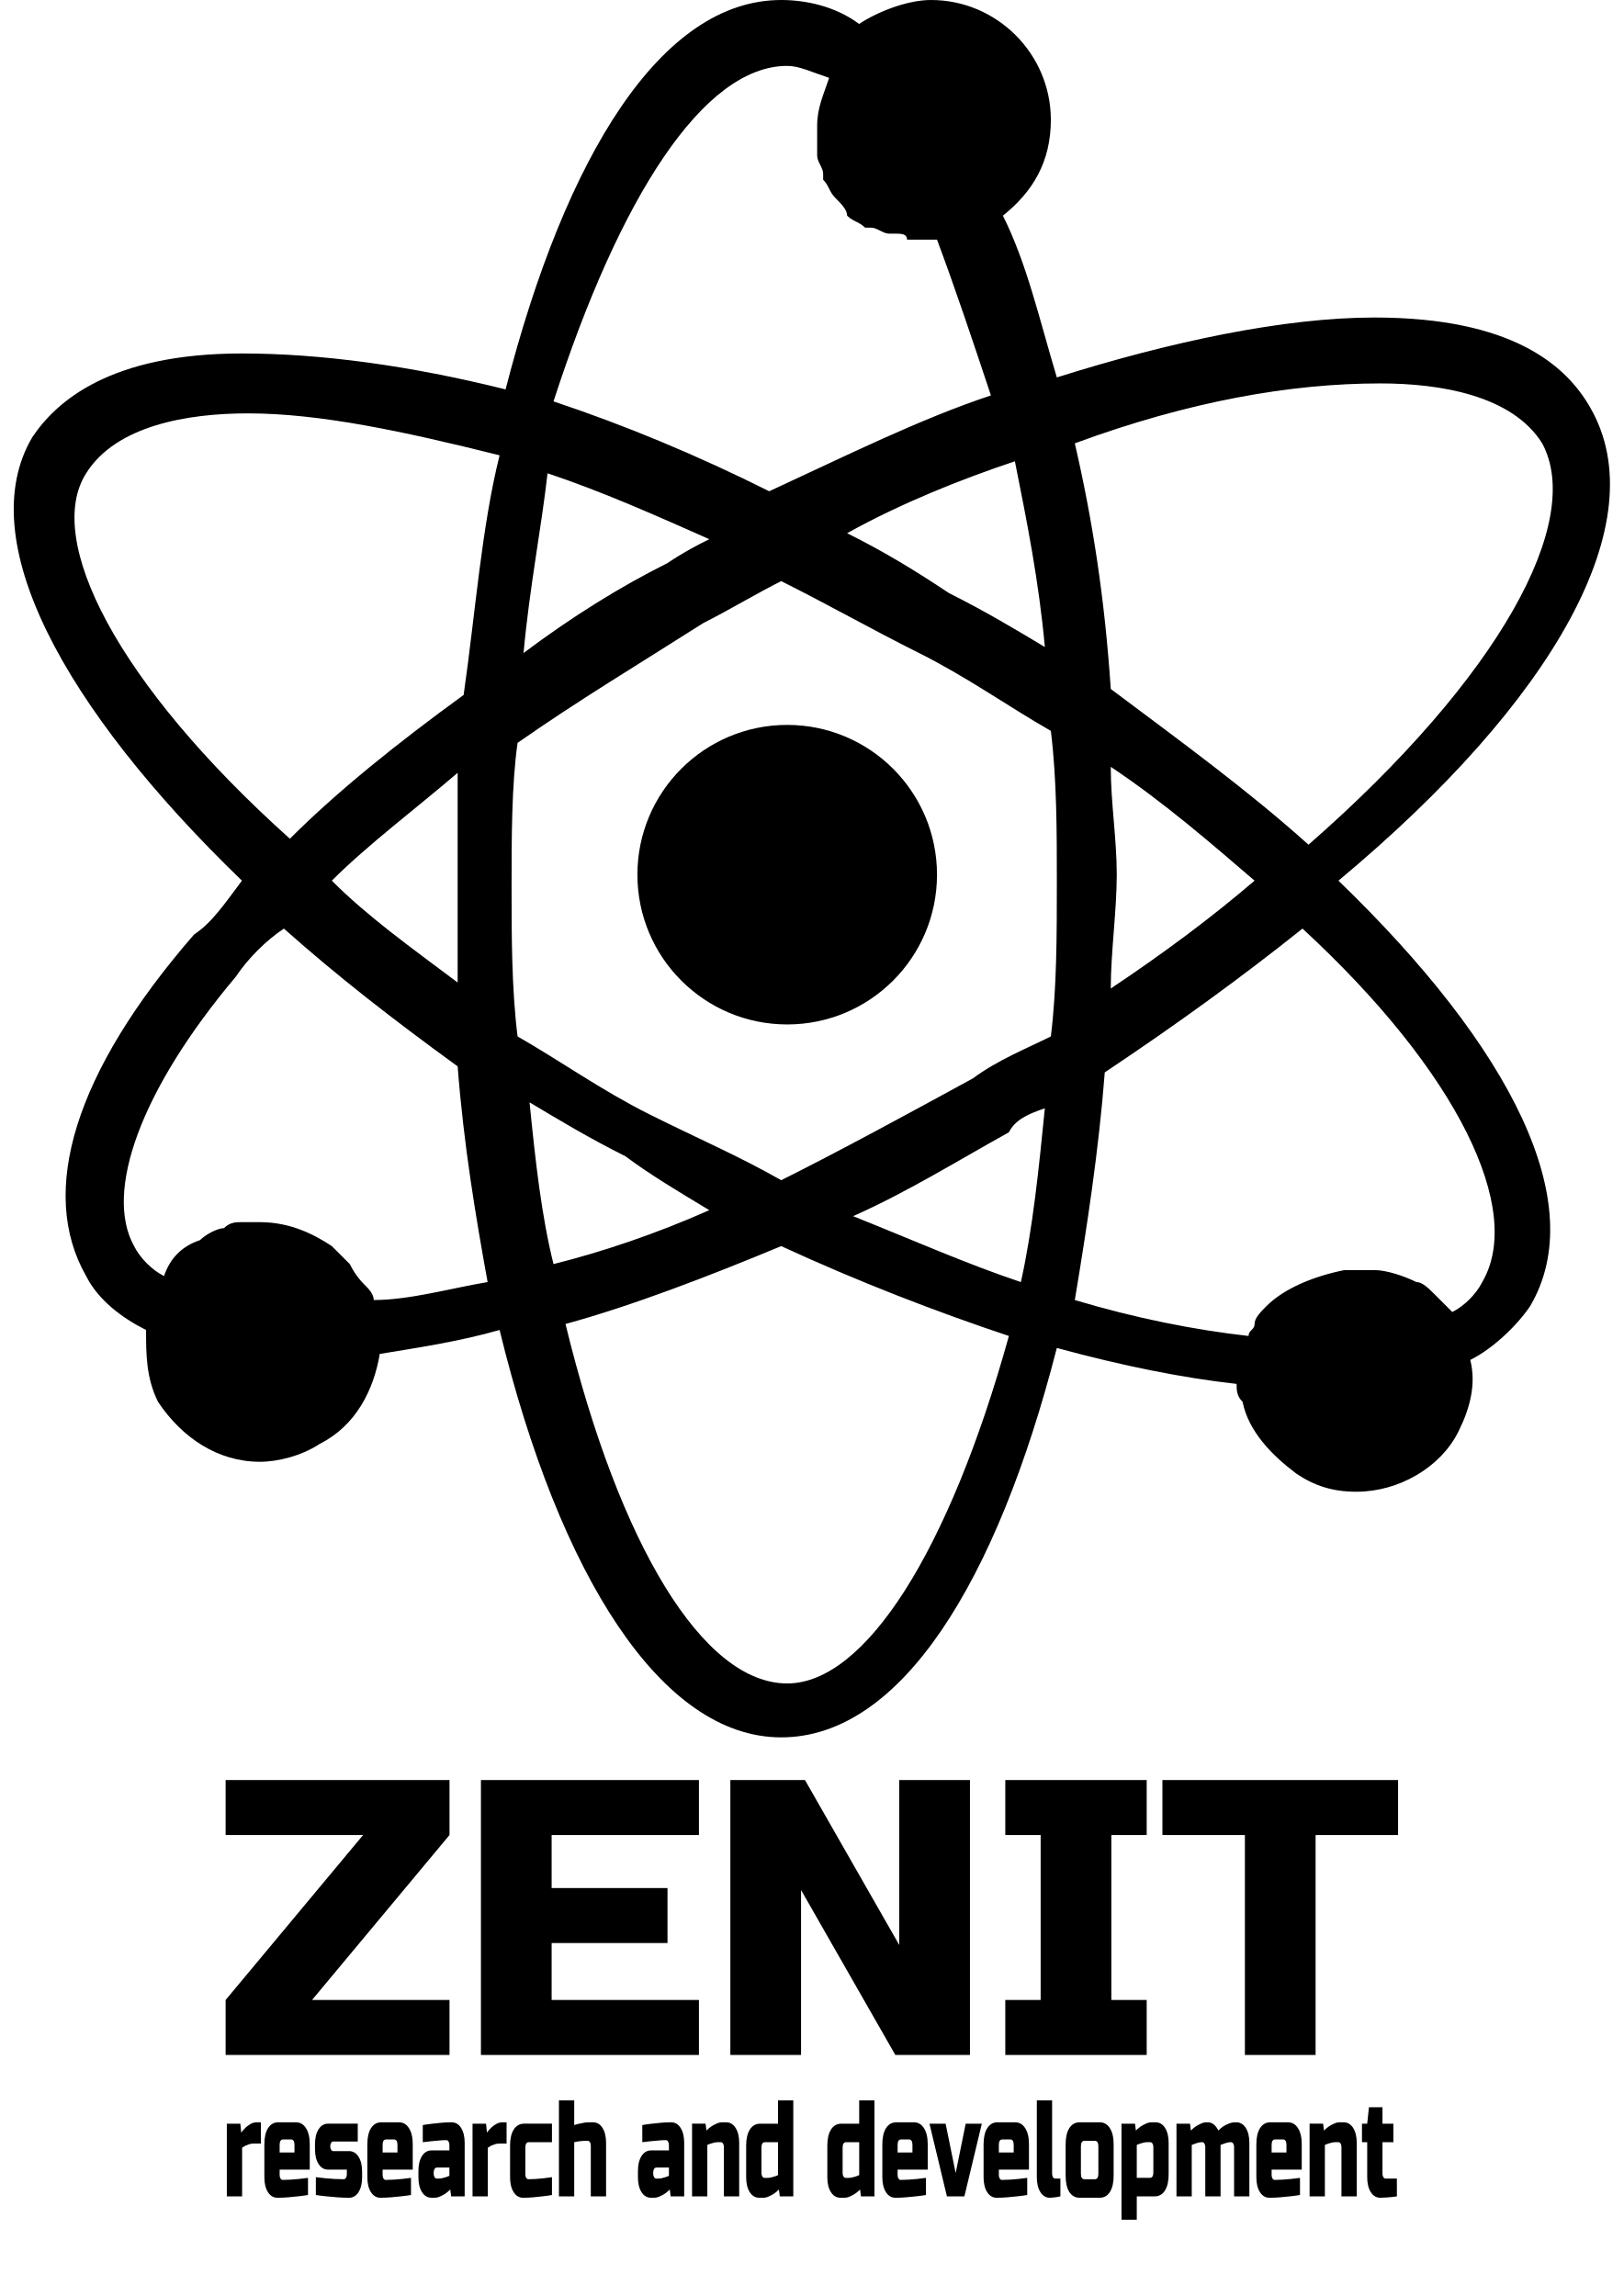
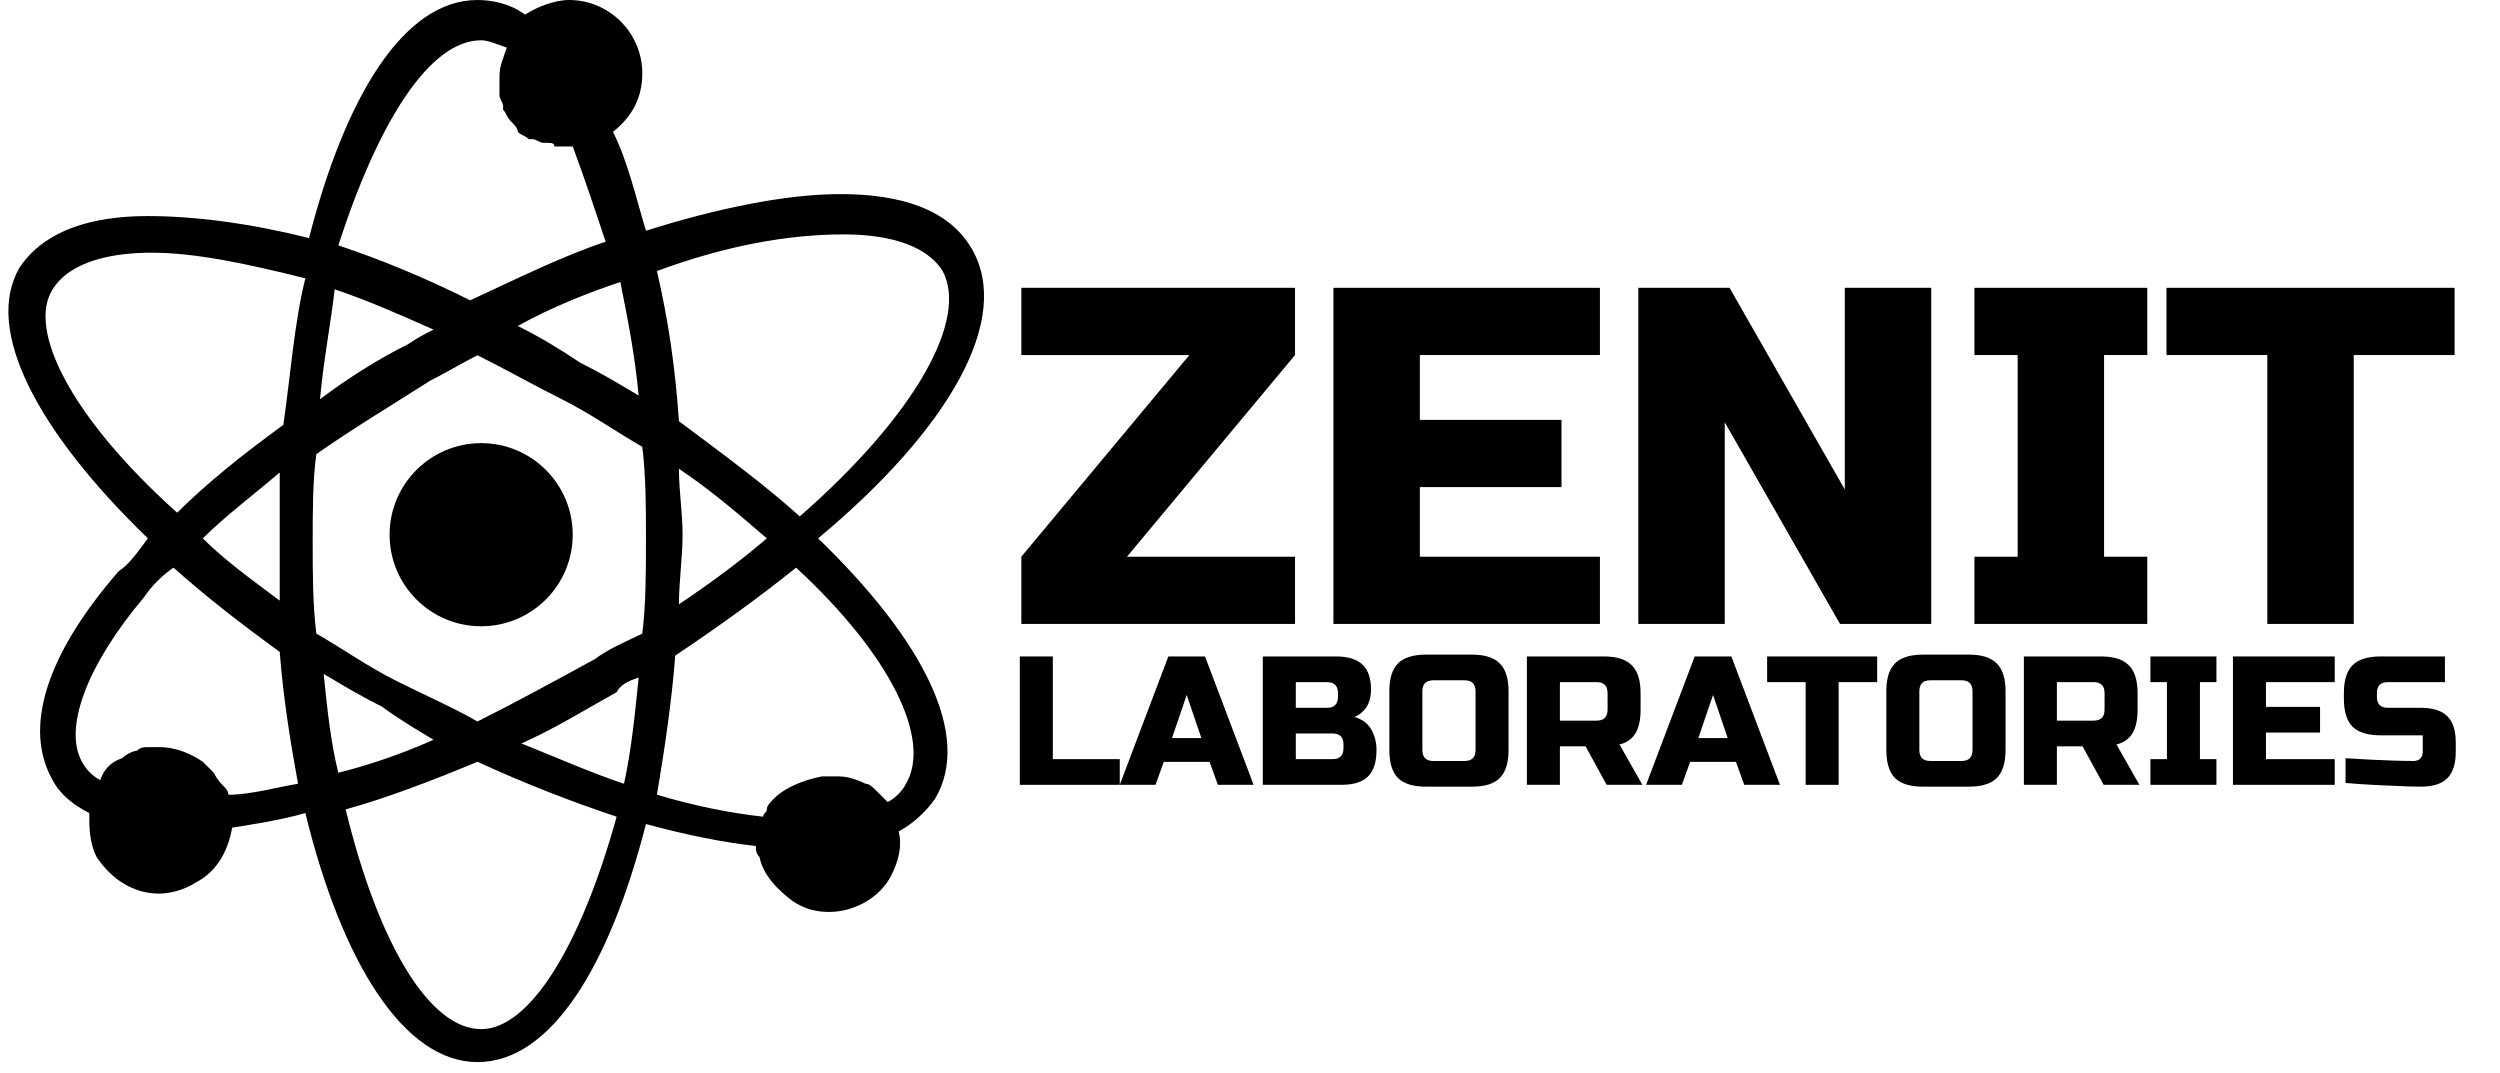
- <svg xmlns="http://www.w3.org/2000/svg" width="210mm" height="297mm" viewBox="0 0 210 297" version="1.1" id="svg5">
+ <svg xmlns="http://www.w3.org/2000/svg" width="529mm" height="227mm" viewBox="0 0 529 227" version="1.1" id="svg5">
  <defs id="defs2" />
  <g id="layer1">
    <g style="overflow:hidden;fill:currentColor" id="g21" transform="matrix(0.2270382,0,0,0.2270382,-11.33172,-3.099828)">
      <path d="m 498.347,512 m -85.333,0 a 85.333,85.333 0 1 0 170.667,0 85.333,85.333 0 1 0 -170.667,0 z" fill="" id="path9" />
      <path d="m 955.733,245.76 c -13.653,-23.893 -44.373,-51.2 -122.88,-51.2 -51.2,0 -116.053,13.653 -180.907,34.133 -10.24,-34.133 -17.067,-64.853 -30.72,-92.16 17.067,-13.653 27.307,-30.72 27.307,-54.613 0,-37.547 -30.72,-68.267 -68.267,-68.267 -13.653,0 -30.72,6.827 -40.96,13.653 -13.653,-10.24 -30.72,-13.653 -44.373,-13.653 C 426.667,13.653 372.053,102.4 337.92,235.52 283.307,221.867 232.107,215.04 187.733,215.04 112.64,215.04 81.92,242.347 68.267,262.827 c -34.133,58.027 17.067,153.6 119.467,252.587 -10.24,13.653 -17.067,23.893 -27.307,30.72 C 92.16,624.64 71.68,692.907 98.987,740.693 c 6.827,13.653 20.48,23.893 34.133,30.72 0,13.653 0,27.307 6.827,40.96 13.653,20.48 34.133,34.133 58.027,34.133 10.24,0 23.893,-3.413 34.133,-10.24 20.48,-10.24 30.72,-30.72 34.133,-51.2 20.48,-3.413 44.373,-6.827 68.267,-13.653 C 368.64,911.36 426.667,1003.52 494.933,1003.52 c 68.267,0 122.88,-88.747 157.013,-221.867 37.547,10.24 71.68,17.067 102.4,20.48 0,3.413 0,6.827 3.413,10.24 3.413,17.067 17.067,30.72 30.72,40.96 10.24,6.827 20.48,10.24 34.133,10.24 23.893,0 47.787,-13.653 58.027,-34.133 6.827,-13.653 10.24,-27.307 6.827,-40.96 C 901.12,781.653 914.773,768 921.6,757.76 955.733,699.733 911.36,610.987 812.373,515.413 c 122.88,-102.4 180.907,-204.8 143.36,-269.653 z M 836.267,232.107 c 34.133,0 75.093,6.827 92.16,34.133 23.893,44.373 -23.893,133.12 -133.12,228.693 -34.133,-30.72 -71.68,-58.027 -112.64,-88.747 -3.413,-51.2 -10.24,-95.573 -20.48,-139.947 64.853,-23.893 122.88,-34.133 174.08,-34.133 z M 604.16,628.053 c -37.547,20.48 -75.093,40.96 -109.227,58.027 C 471.04,672.427 447.147,662.187 419.84,648.533 392.533,634.88 368.64,617.813 344.747,604.16 c -3.413,-27.307 -3.413,-58.027 -3.413,-85.333 0,-27.307 0,-58.027 3.413,-81.92 C 378.88,413.013 413.013,392.533 450.56,368.64 c 13.653,-6.827 30.72,-17.067 44.373,-23.893 27.307,13.653 51.2,27.307 78.507,40.96 27.307,13.653 51.2,30.72 75.093,44.373 3.413,27.307 3.413,58.027 3.413,85.333 0,30.72 0,61.44 -3.413,88.747 -13.653,6.827 -30.72,13.653 -44.373,23.893 z M 645.12,645.12 c -3.413,34.133 -6.827,68.267 -13.653,98.987 -30.72,-10.24 -61.44,-23.893 -95.573,-37.547 30.72,-13.653 58.027,-30.72 88.747,-47.787 3.413,-6.827 10.24,-10.24 20.48,-13.653 z m -191.147,58.027 c -30.72,13.653 -61.44,23.893 -88.747,30.72 -6.827,-27.307 -10.24,-58.027 -13.653,-92.16 17.067,10.24 34.133,20.48 54.613,30.72 13.653,10.24 30.72,20.48 47.787,30.72 z M 310.613,573.44 c -27.307,-20.48 -51.2,-37.547 -71.68,-58.027 20.48,-20.48 47.787,-40.96 71.68,-61.44 z M 348.16,385.707 c 3.413,-37.547 10.24,-71.68 13.653,-102.4 30.72,10.24 61.44,23.893 92.16,37.547 -6.827,3.413 -13.653,6.827 -23.893,13.653 -27.307,13.653 -54.613,30.72 -81.92,51.2 z M 532.48,317.44 c 30.72,-17.067 64.853,-30.72 95.573,-40.96 6.827,34.133 13.653,68.267 17.067,105.813 -17.067,-10.24 -34.133,-20.48 -54.613,-30.72 C 570.027,337.92 552.96,327.68 532.48,317.44 Z m 150.187,133.12 c 30.72,20.48 58.027,44.373 81.92,64.853 -23.893,20.48 -51.2,40.96 -81.92,61.44 0,-20.48 3.413,-44.373 3.413,-64.853 0,-20.48 -3.413,-40.96 -3.413,-61.44 z M 498.347,51.2 c 6.827,0 13.653,3.413 23.893,6.827 -3.413,10.24 -6.827,17.067 -6.827,27.307 V 102.4 c 0,3.413 3.413,6.827 3.413,10.24 v 3.413 c 3.413,3.413 3.413,6.827 6.827,10.24 3.413,3.413 6.827,6.827 6.827,10.24 3.413,3.413 6.827,3.413 10.24,6.827 h 3.413 c 3.413,0 6.827,3.413 10.24,3.413 h 3.413 c 3.413,0 6.827,0 6.827,3.413 H 583.68 c 10.24,27.307 20.48,58.027 30.72,88.747 -40.96,13.653 -81.92,34.133 -126.293,54.613 -40.96,-20.48 -81.92,-37.547 -122.88,-51.2 C 402.773,126.293 450.56,51.2 498.347,51.2 Z M 98.987,283.307 C 116.053,256 157.013,249.173 191.147,249.173 c 40.96,0 88.747,10.24 143.36,23.893 -10.24,40.96 -13.653,88.747 -20.48,136.533 C 276.48,436.907 242.347,464.213 215.04,491.52 116.053,402.773 75.093,320.853 98.987,283.307 Z m 163.84,471.04 c 0,-3.413 -3.413,-6.827 -3.413,-6.827 -3.413,-3.413 -6.827,-6.827 -10.24,-13.653 l -6.827,-6.827 -3.413,-3.413 c -10.24,-6.827 -23.893,-13.653 -40.96,-13.653 h -6.827 -3.413 c -3.413,0 -6.827,0 -10.24,3.413 -3.413,0 -10.24,3.413 -13.653,6.827 -10.24,3.413 -17.067,10.24 -20.48,20.48 -6.827,-3.413 -13.653,-10.24 -17.067,-17.067 -17.067,-30.72 3.413,-88.747 58.027,-153.6 6.827,-10.24 17.067,-20.48 27.307,-27.307 30.72,27.307 61.44,51.2 98.987,78.507 3.413,44.373 10.24,85.333 17.067,122.88 -20.48,3.413 -44.373,10.24 -64.853,10.24 z M 498.347,972.8 C 450.56,972.8 402.773,894.293 372.053,768 c 37.547,-10.24 81.92,-27.307 122.88,-44.373 44.373,20.48 88.747,37.547 129.707,51.2 C 590.507,897.707 542.72,972.8 498.347,972.8 Z M 894.293,744.107 c -3.413,6.827 -10.24,13.653 -17.067,17.067 l -10.24,-10.24 C 863.573,747.52 860.16,744.107 856.747,744.107 849.92,740.693 839.68,737.28 832.853,737.28 H 819.2 815.787 c -17.067,3.413 -34.133,10.24 -44.373,20.48 -3.413,3.413 -6.827,6.827 -6.827,10.24 0,3.413 -3.413,3.413 -3.413,6.827 -30.72,-3.413 -64.853,-10.24 -98.987,-20.48 6.827,-40.96 13.653,-85.333 17.067,-129.707 40.96,-27.307 78.507,-54.613 112.64,-81.92 88.747,81.92 126.293,160.427 102.4,201.387 z" fill="" id="path11" />
    </g>
-     <g aria-label="ZENIT" id="text8561" style="font-size:50.8px;line-height:1.25;font-family:'Russo One';-inkscape-font-specification:'Russo One';stroke-width:2.117">
-       <path d="m 58.137,237.371 -17.78,21.336 h 17.78 v 7.112 h -28.956 v -7.112 l 17.78,-21.336 h -17.78 v -7.112 h 28.956 z" id="path111" />
-       <path d="M 90.395,265.819 H 62.201 v -35.56 H 90.395 v 7.112 H 71.345 v 6.858 H 86.331 v 7.112 H 71.345 v 7.366 H 90.395 Z" id="path113" />
-       <path d="m 125.447,265.819 h -9.652 l -12.192,-21.336 v 21.336 h -9.144 v -35.56 h 9.652 l 12.192,21.336 v -21.336 h 9.144 z" id="path115" />
-       <path d="m 148.307,265.819 h -18.288 v -7.112 h 4.572 v -21.336 h -4.572 v -7.112 h 18.288 v 7.112 h -4.572 v 21.336 h 4.572 z" id="path117" />
-       <path d="m 170.151,265.819 h -9.144 v -28.448 h -10.668 v -7.112 h 30.48 v 7.112 h -10.668 z" id="path119" />
+     <g aria-label="ZENIT" id="text8561" style="font-size:101.6px;line-height:1.25;font-family:'Russo One';-inkscape-font-specification:'Russo One';stroke-width:4.233">
+       <path d="m 274.026,75.128 -35.56,42.672 h 35.56 v 14.224 h -57.912 v -14.224 l 35.56,-42.672 h -35.56 v -14.224 h 57.912 z" id="path14773" />
+       <path d="m 338.542,132.024 h -56.388 V 60.904 h 56.388 v 14.224 h -38.1 v 13.716 h 29.972 v 14.224 h -29.972 v 14.732 h 38.1 z" id="path14775" />
+       <path d="m 408.646,132.024 h -19.304 l -24.384,-42.672 v 42.672 h -18.288 V 60.904 h 19.304 l 24.384,42.672 V 60.904 h 18.288 z" id="path14777" />
+       <path d="m 454.366,132.024 h -36.576 v -14.224 h 9.144 V 75.128 h -9.144 v -14.224 h 36.576 v 14.224 h -9.144 v 42.672 h 9.144 z" id="path14779" />
+       <path d="m 498.054,132.024 h -18.288 V 75.128 h -21.336 v -14.224 h 60.96 v 14.224 h -21.336 z" id="path14781" />
    </g>
-     <g aria-label="research and development" transform="scale(0.7976679,1.253654)" id="text16759" style="font-size:14.152px;line-height:2.05;font-family:'Russo One';-inkscape-font-specification:'Russo One';stroke-width:0.332">
-       <path d="m 38.971,219.127 0.142,0.92 q 0.326,-0.283 0.722,-0.524 0.34,-0.198 0.793,-0.368 0.467,-0.17 1.033,-0.17 h 0.637 v 2.194 h -1.203 q -0.368,0 -0.708,0.071 -0.326,0.071 -0.58,0.142 -0.297,0.099 -0.552,0.212 v 5.024 h -2.477 v -7.501 z" id="path140" />
-       <path d="m 45.906,220.754 q -0.566,0 -0.566,0.566 v 0.778 h 2.406 v -0.778 q 0,-0.566 -0.566,-0.566 z m -3.043,0.495 q 0,-1.061 0.594,-1.656 0.609,-0.609 1.67,-0.609 h 2.83 q 1.061,0 1.656,0.609 0.609,0.594 0.609,1.656 v 2.618 H 45.34 v 0.566 q 0,0.212 0.142,0.354 0.142,0.142 0.354,0.142 0.609,0 1.316,-0.028 0.722,-0.028 1.344,-0.071 0.722,-0.057 1.444,-0.113 v 1.769 q -0.821,0.085 -1.684,0.142 -0.736,0.057 -1.599,0.099 -0.863,0.043 -1.67,0.043 -0.962,0 -1.543,-0.58 -0.58,-0.58 -0.58,-1.543 z" id="path142" />
-       <path d="m 53.548,221.462 q 0,0.212 0.142,0.354 0.142,0.142 0.354,0.142 h 2.547 q 0.962,0 1.543,0.58 0.58,0.58 0.58,1.543 v 0.566 q 0,0.962 -0.58,1.543 -0.58,0.58 -1.543,0.58 -0.906,0 -1.854,-0.043 -0.948,-0.043 -1.741,-0.099 -0.92,-0.057 -1.783,-0.142 v -1.84 q 0.764,0.057 1.543,0.113 0.679,0.043 1.472,0.071 0.793,0.028 1.514,0.028 0.212,0 0.354,-0.142 0.142,-0.142 0.142,-0.354 v -0.495 h -3.043 q -0.962,0 -1.543,-0.58 -0.58,-0.58 -0.58,-1.543 v -0.495 q 0,-0.962 0.58,-1.543 0.58,-0.58 1.543,-0.58 h 4.812 v 1.84 h -3.963 q -0.212,0 -0.354,0.142 -0.142,0.142 -0.142,0.354 z" id="path144" />
-       <path d="m 62.605,220.754 q -0.566,0 -0.566,0.566 v 0.778 h 2.406 v -0.778 q 0,-0.566 -0.566,-0.566 z m -3.043,0.495 q 0,-1.061 0.594,-1.656 0.609,-0.609 1.67,-0.609 h 2.83 q 1.061,0 1.656,0.609 0.609,0.594 0.609,1.656 v 2.618 h -4.883 v 0.566 q 0,0.212 0.142,0.354 0.142,0.142 0.354,0.142 0.609,0 1.316,-0.028 0.722,-0.028 1.344,-0.071 0.722,-0.057 1.444,-0.113 v 1.769 q -0.821,0.085 -1.684,0.142 -0.736,0.057 -1.599,0.099 -0.863,0.043 -1.67,0.043 -0.962,0 -1.543,-0.58 -0.58,-0.58 -0.58,-1.543 z" id="path146" />
-       <path d="m 71.168,224.788 q 0.269,0 0.566,-0.043 0.297,-0.043 0.552,-0.099 0.297,-0.057 0.58,-0.142 v -0.849 h -2.052 q -0.212,0 -0.354,0.142 -0.142,0.142 -0.142,0.354 v 0.142 q 0,0.212 0.142,0.354 0.142,0.142 0.354,0.142 z m -1.203,1.981 q -0.962,0 -1.543,-0.58 -0.58,-0.58 -0.58,-1.543 v -0.637 q 0,-0.962 0.58,-1.543 0.58,-0.58 1.543,-0.58 h 2.901 v -0.566 q 0,-0.212 -0.142,-0.354 -0.142,-0.142 -0.354,-0.142 -0.566,0 -1.231,0.043 -0.651,0.028 -1.231,0.071 -0.679,0.057 -1.359,0.099 v -1.769 q 0.778,-0.085 1.585,-0.142 0.693,-0.057 1.514,-0.099 0.821,-0.043 1.571,-0.043 0.962,0 1.543,0.58 0.58,0.58 0.58,1.543 v 5.519 h -2.194 l -0.142,-0.708 q -0.368,0.241 -0.793,0.425 -0.368,0.156 -0.821,0.283 -0.453,0.142 -0.934,0.142 z" id="path148" />
-       <path d="m 78.81,219.127 0.142,0.92 q 0.326,-0.283 0.722,-0.524 0.34,-0.198 0.793,-0.368 0.467,-0.17 1.033,-0.17 h 0.637 v 2.194 h -1.203 q -0.368,0 -0.708,0.071 -0.326,0.071 -0.58,0.142 -0.297,0.099 -0.552,0.212 v 5.024 h -2.477 v -7.501 z" id="path150" />
-       <path d="m 82.702,221.391 q 0,-1.061 0.594,-1.656 0.609,-0.609 1.67,-0.609 h 4.529 v 1.911 h -3.75 q -0.566,0 -0.566,0.566 v 2.76 q 0,0.212 0.142,0.354 0.142,0.142 0.354,0.142 0.552,0 1.217,-0.028 0.665,-0.028 1.245,-0.071 0.679,-0.057 1.359,-0.113 v 1.84 q -0.793,0.085 -1.599,0.142 -0.693,0.057 -1.514,0.099 -0.807,0.043 -1.557,0.043 -0.962,0 -1.543,-0.58 -0.58,-0.58 -0.58,-1.543 z" id="path152" />
-       <path d="m 94.802,220.896 q -0.297,0 -0.609,0.028 -0.297,0.014 -0.538,0.043 -0.283,0.043 -0.552,0.071 v 5.59 h -2.477 v -9.907 h 2.477 v 2.547 q 0.41,-0.085 0.835,-0.142 0.368,-0.057 0.778,-0.099 0.425,-0.043 0.793,-0.043 h 0.637 q 0.962,0 1.543,0.58 0.58,0.58 0.58,1.543 v 5.519 h -2.477 v -5.236 q 0,-0.212 -0.142,-0.354 -0.142,-0.142 -0.354,-0.142 z" id="path154" />
-       <path d="m 106.761,224.788 q 0.269,0 0.566,-0.043 0.297,-0.043 0.552,-0.099 0.297,-0.057 0.58,-0.142 v -0.849 h -2.052 q -0.212,0 -0.354,0.142 -0.142,0.142 -0.142,0.354 v 0.142 q 0,0.212 0.142,0.354 0.142,0.142 0.354,0.142 z m -1.203,1.981 q -0.962,0 -1.543,-0.58 -0.58,-0.58 -0.58,-1.543 v -0.637 q 0,-0.962 0.58,-1.543 0.58,-0.58 1.543,-0.58 h 2.901 v -0.566 q 0,-0.212 -0.142,-0.354 -0.142,-0.142 -0.354,-0.142 -0.566,0 -1.231,0.043 -0.651,0.028 -1.231,0.071 -0.679,0.057 -1.359,0.099 v -1.769 q 0.778,-0.085 1.585,-0.142 0.693,-0.057 1.514,-0.099 0.821,-0.043 1.571,-0.043 0.962,0 1.543,0.58 0.58,0.58 0.58,1.543 v 5.519 h -2.194 l -0.142,-0.708 q -0.368,0.241 -0.793,0.425 -0.368,0.156 -0.821,0.283 -0.453,0.142 -0.934,0.142 z" id="path156" />
-       <path d="m 114.403,219.127 0.142,0.708 q 0.368,-0.241 0.793,-0.425 0.368,-0.156 0.821,-0.283 0.453,-0.142 0.934,-0.142 h 0.637 q 0.962,0 1.543,0.58 0.58,0.58 0.58,1.543 v 5.519 h -2.477 v -5.095 q 0,-0.212 -0.142,-0.354 -0.142,-0.142 -0.354,-0.142 h -0.495 q -0.269,0 -0.566,0.043 -0.297,0.043 -0.552,0.099 -0.297,0.057 -0.58,0.142 v 5.307 h -2.477 v -7.501 z" id="path158" />
-       <path d="m 126.433,226.628 -0.142,-0.708 q -0.368,0.241 -0.793,0.425 -0.368,0.156 -0.821,0.283 -0.453,0.142 -0.934,0.142 h -0.637 q -0.962,0 -1.543,-0.58 -0.58,-0.58 -0.58,-1.543 v -3.255 q 0,-1.061 0.594,-1.656 0.609,-0.609 1.67,-0.609 h 2.901 v -2.406 h 2.477 v 9.907 z m -0.283,-5.59 h -2.123 q -0.566,0 -0.566,0.566 v 2.618 q 0,0.212 0.142,0.354 0.142,0.142 0.354,0.142 h 0.495 q 0.269,0 0.566,-0.043 0.297,-0.043 0.552,-0.099 0.297,-0.057 0.58,-0.142 z" id="path160" />
-       <path d="m 139.594,226.628 -0.142,-0.708 q -0.368,0.241 -0.793,0.425 -0.368,0.156 -0.821,0.283 -0.453,0.142 -0.934,0.142 h -0.637 q -0.962,0 -1.543,-0.58 -0.58,-0.58 -0.58,-1.543 v -3.255 q 0,-1.061 0.594,-1.656 0.609,-0.609 1.67,-0.609 h 2.901 v -2.406 h 2.477 v 9.907 z m -0.283,-5.59 h -2.123 q -0.566,0 -0.566,0.566 v 2.618 q 0,0.212 0.142,0.354 0.142,0.142 0.354,0.142 h 0.495 q 0.269,0 0.566,-0.043 0.297,-0.043 0.552,-0.099 0.297,-0.057 0.58,-0.142 z" id="path162" />
-       <path d="m 146.105,220.754 q -0.566,0 -0.566,0.566 v 0.778 h 2.406 v -0.778 q 0,-0.566 -0.566,-0.566 z m -3.043,0.495 q 0,-1.061 0.594,-1.656 0.609,-0.609 1.67,-0.609 h 2.83 q 1.061,0 1.656,0.609 0.609,0.594 0.609,1.656 v 2.618 h -4.883 v 0.566 q 0,0.212 0.142,0.354 0.142,0.142 0.354,0.142 0.609,0 1.316,-0.028 0.722,-0.028 1.344,-0.071 0.722,-0.057 1.444,-0.113 v 1.769 q -0.821,0.085 -1.684,0.142 -0.736,0.057 -1.599,0.099 -0.863,0.043 -1.67,0.043 -0.962,0 -1.543,-0.58 -0.58,-0.58 -0.58,-1.543 z" id="path164" />
-       <path d="m 156.577,219.127 h 2.618 l -2.83,7.501 h -2.83 l -2.83,-7.501 h 2.618 l 1.628,5.095 z" id="path166" />
-       <path d="m 162.521,220.754 q -0.566,0 -0.566,0.566 v 0.778 h 2.406 v -0.778 q 0,-0.566 -0.566,-0.566 z m -3.043,0.495 q 0,-1.061 0.594,-1.656 0.609,-0.609 1.67,-0.609 h 2.83 q 1.061,0 1.656,0.609 0.609,0.594 0.609,1.656 v 2.618 h -4.883 v 0.566 q 0,0.212 0.142,0.354 0.142,0.142 0.354,0.142 0.609,0 1.316,-0.028 0.722,-0.028 1.344,-0.071 0.722,-0.057 1.444,-0.113 v 1.769 q -0.821,0.085 -1.684,0.142 -0.736,0.057 -1.599,0.099 -0.863,0.043 -1.67,0.043 -0.962,0 -1.543,-0.58 -0.58,-0.58 -0.58,-1.543 z" id="path168" />
-       <path d="m 168.111,216.721 h 2.477 v 7.572 q 0,0.212 0.142,0.354 0.142,0.142 0.354,0.142 h 0.849 v 1.84 q -0.283,0.043 -0.58,0.071 -0.255,0.028 -0.552,0.043 -0.297,0.028 -0.566,0.028 -0.962,0 -1.543,-0.58 -0.58,-0.58 -0.58,-1.543 z" id="path170" />
-       <path d="m 180.566,224.505 q 0,1.061 -0.609,1.67 -0.594,0.594 -1.656,0.594 h -3.255 q -1.061,0 -1.67,-0.594 -0.594,-0.609 -0.594,-1.67 v -3.255 q 0,-1.061 0.594,-1.656 0.609,-0.609 1.67,-0.609 h 3.255 q 1.061,0 1.656,0.609 0.609,0.594 0.609,1.656 z m -2.477,-3.043 q 0,-0.566 -0.566,-0.566 h -1.698 q -0.566,0 -0.566,0.566 v 2.83 q 0,0.566 0.566,0.566 h 1.698 q 0.566,0 0.566,-0.566 z" id="path172" />
-       <path d="m 184.316,224.717 h 2.123 q 0.566,0 0.566,-0.566 v -2.618 q 0,-0.212 -0.142,-0.354 -0.142,-0.142 -0.354,-0.142 h -0.495 q -0.269,0 -0.566,0.043 -0.297,0.043 -0.552,0.099 -0.297,0.057 -0.58,0.142 z m 0,1.911 v 2.406 h -2.477 v -9.907 h 2.194 l 0.142,0.708 q 0.368,-0.241 0.793,-0.425 0.368,-0.156 0.821,-0.283 0.453,-0.142 0.934,-0.142 h 0.637 q 0.962,0 1.543,0.58 0.58,0.58 0.58,1.543 v 3.255 q 0,1.061 -0.609,1.67 -0.594,0.594 -1.656,0.594 z" id="path174" />
-       <path d="m 199.53,221.037 q -0.241,0 -0.524,0.043 -0.283,0.043 -0.524,0.099 -0.283,0.057 -0.58,0.142 v 5.307 h -2.477 v -5.095 q 0,-0.212 -0.142,-0.354 -0.142,-0.142 -0.354,-0.142 h -0.071 q -0.241,0 -0.524,0.043 -0.283,0.043 -0.524,0.099 -0.283,0.057 -0.58,0.142 v 5.307 h -2.477 v -7.501 h 2.194 l 0.142,0.708 q 0.368,-0.241 0.793,-0.425 0.368,-0.156 0.821,-0.283 0.453,-0.142 0.934,-0.142 h 0.142 q 0.637,0 1.061,0.241 0.439,0.241 0.708,0.609 0.354,-0.241 0.793,-0.425 0.368,-0.156 0.863,-0.283 0.509,-0.142 1.104,-0.142 h 0.142 q 0.962,0 1.543,0.58 0.58,0.58 0.58,1.543 v 5.519 h -2.477 v -5.095 q 0,-0.212 -0.142,-0.354 -0.142,-0.142 -0.354,-0.142 z" id="path176" />
-       <path d="m 206.748,220.754 q -0.566,0 -0.566,0.566 v 0.778 h 2.406 v -0.778 q 0,-0.566 -0.566,-0.566 z m -3.043,0.495 q 0,-1.061 0.594,-1.656 0.609,-0.609 1.67,-0.609 h 2.83 q 1.061,0 1.656,0.609 0.609,0.594 0.609,1.656 v 2.618 h -4.883 v 0.566 q 0,0.212 0.142,0.354 0.142,0.142 0.354,0.142 0.609,0 1.316,-0.028 0.722,-0.028 1.344,-0.071 0.722,-0.057 1.444,-0.113 v 1.769 q -0.821,0.085 -1.684,0.142 -0.736,0.057 -1.599,0.099 -0.863,0.043 -1.67,0.043 -0.962,0 -1.543,-0.58 -0.58,-0.58 -0.58,-1.543 z" id="path178" />
-       <path d="m 214.531,219.127 0.142,0.708 q 0.368,-0.241 0.793,-0.425 0.368,-0.156 0.821,-0.283 0.453,-0.142 0.934,-0.142 h 0.637 q 0.962,0 1.543,0.58 0.58,0.58 0.58,1.543 v 5.519 h -2.477 v -5.095 q 0,-0.212 -0.142,-0.354 -0.142,-0.142 -0.354,-0.142 h -0.495 q -0.269,0 -0.566,0.043 -0.297,0.043 -0.552,0.099 -0.297,0.057 -0.58,0.142 v 5.307 h -2.477 v -7.501 z" id="path180" />
-       <path d="m 224.155,219.127 h 1.769 v 1.911 h -1.769 v 3.255 q 0,0.212 0.142,0.354 0.142,0.142 0.354,0.142 h 1.84 v 1.84 q -0.41,0.043 -0.863,0.071 -0.382,0.028 -0.863,0.043 -0.481,0.028 -0.962,0.028 -0.962,0 -1.543,-0.58 -0.58,-0.58 -0.58,-1.543 v -3.609 h -0.849 v -1.911 h 0.849 l 0.283,-1.698 h 2.194 z" id="path182" />
+     <g aria-label="LABORATORIES" id="text1853" style="font-size:38.806px;line-height:2.05;font-family:'Russo One';-inkscape-font-specification:'Russo One';stroke-width:1.058">
+       <path d="m 222.777,160.636 h 14.164 v 5.433 h -21.149 v -27.164 h 6.985 z" id="path9333" />
+       <path d="m 244.508,166.069 h -7.567 l 10.283,-27.164 h 7.761 l 10.283,27.164 h -7.567 l -1.746,-4.851 h -9.701 z m 3.493,-9.895 h 6.209 l -3.104,-9.119 z" id="path9335" />
+       <path d="m 267.209,138.905 h 15.522 q 3.803,0 5.588,1.746 1.785,1.707 1.785,5.239 0,2.328 -1.009,3.803 -1.009,1.436 -2.484,2.018 0.854,0.233 1.707,0.737 0.854,0.504 1.475,1.358 0.66,0.854 1.048,2.095 0.427,1.203 0.427,2.794 0,3.803 -1.785,5.588 -1.785,1.785 -5.588,1.785 H 267.209 Z m 17.074,18.627 q 0,-2.328 -2.328,-2.328 h -7.761 v 5.433 h 7.761 q 2.328,0 2.328,-2.328 z m -1.164,-10.866 q 0,-2.328 -2.328,-2.328 h -6.597 v 5.433 h 6.597 q 2.328,0 2.328,-2.328 z" id="path9337" />
+       <path d="m 312.224,146.278 q 0,-2.328 -2.328,-2.328 h -6.597 q -2.328,0 -2.328,2.328 v 12.418 q 0,2.328 2.328,2.328 h 6.597 q 2.328,0 2.328,-2.328 z m 6.985,12.418 q 0,4.075 -1.863,5.937 -1.824,1.824 -5.898,1.824 h -9.701 q -4.075,0 -5.937,-1.824 -1.824,-1.863 -1.824,-5.937 v -12.418 q 0,-4.075 1.824,-5.898 1.863,-1.863 5.937,-1.863 h 9.701 q 4.075,0 5.898,1.863 1.863,1.824 1.863,5.898 z" id="path9339" />
+       <path d="m 323.089,138.905 h 16.298 q 4.075,0 5.898,1.863 1.863,1.824 1.863,5.898 v 3.493 q 0,3.221 -1.087,5.006 -1.048,1.785 -3.376,2.367 l 4.851,8.537 h -7.567 l -4.463,-8.149 h -5.433 v 8.149 h -6.985 z m 17.074,7.761 q 0,-2.328 -2.328,-2.328 h -7.761 v 8.149 h 7.761 q 2.328,0 2.328,-2.328 z" id="path9341" />
+       <path d="m 355.88,166.069 h -7.567 l 10.283,-27.164 h 7.761 l 10.283,27.164 h -7.567 l -1.746,-4.851 h -9.701 z m 3.493,-9.895 h 6.209 l -3.104,-9.119 z" id="path9343" />
+       <path d="m 389.059,166.069 h -6.985 v -21.731 h -8.149 v -5.433 h 23.283 v 5.433 h -8.149 z" id="path9345" />
+       <path d="m 417.387,146.278 q 0,-2.328 -2.328,-2.328 h -6.597 q -2.328,0 -2.328,2.328 v 12.418 q 0,2.328 2.328,2.328 h 6.597 q 2.328,0 2.328,-2.328 z m 6.985,12.418 q 0,4.075 -1.863,5.937 -1.824,1.824 -5.898,1.824 h -9.701 q -4.075,0 -5.937,-1.824 -1.824,-1.863 -1.824,-5.937 v -12.418 q 0,-4.075 1.824,-5.898 1.863,-1.863 5.937,-1.863 h 9.701 q 4.075,0 5.898,1.863 1.863,1.824 1.863,5.898 z" id="path9347" />
+       <path d="m 428.252,138.905 h 16.298 q 4.075,0 5.898,1.863 1.863,1.824 1.863,5.898 v 3.493 q 0,3.221 -1.087,5.006 -1.048,1.785 -3.376,2.367 l 4.851,8.537 h -7.567 l -4.463,-8.149 h -5.433 v 8.149 h -6.985 z m 17.074,7.761 q 0,-2.328 -2.328,-2.328 h -7.761 v 8.149 h 7.761 q 2.328,0 2.328,-2.328 z" id="path9349" />
+       <path d="m 468.998,166.069 h -13.97 v -5.433 h 3.493 v -16.298 h -3.493 v -5.433 h 13.97 v 5.433 h -3.493 v 16.298 h 3.493 z" id="path9351" />
+       <path d="m 494.028,166.069 h -21.537 v -27.164 h 21.537 v 5.433 h -14.552 v 5.239 h 11.448 v 5.433 h -11.448 v 5.627 h 14.552 z" id="path9353" />
+       <path d="m 502.953,147.442 q 0,2.328 2.328,2.328 h 6.985 q 3.803,0 5.588,1.785 1.785,1.785 1.785,5.588 v 1.94 q 0,3.803 -1.785,5.588 -1.785,1.785 -5.588,1.785 -1.164,0 -2.484,-0.039 -1.281,-0.039 -2.639,-0.116 -1.319,-0.039 -2.678,-0.116 -1.319,-0.039 -2.522,-0.116 -2.833,-0.155 -5.627,-0.388 v -5.239 q 2.833,0.155 5.51,0.31 2.29,0.116 4.734,0.194 2.445,0.078 4.152,0.078 0.893,0 1.397,-0.504 0.543,-0.543 0.543,-1.436 v -3.493 h -8.925 q -4.075,0 -5.937,-1.824 -1.824,-1.863 -1.824,-5.937 v -1.164 q 0,-4.075 1.824,-5.898 1.863,-1.863 5.937,-1.863 h 13.621 v 5.433 h -12.069 q -2.328,0 -2.328,2.328 z" id="path9355" />
    </g>
  </g>
</svg>
